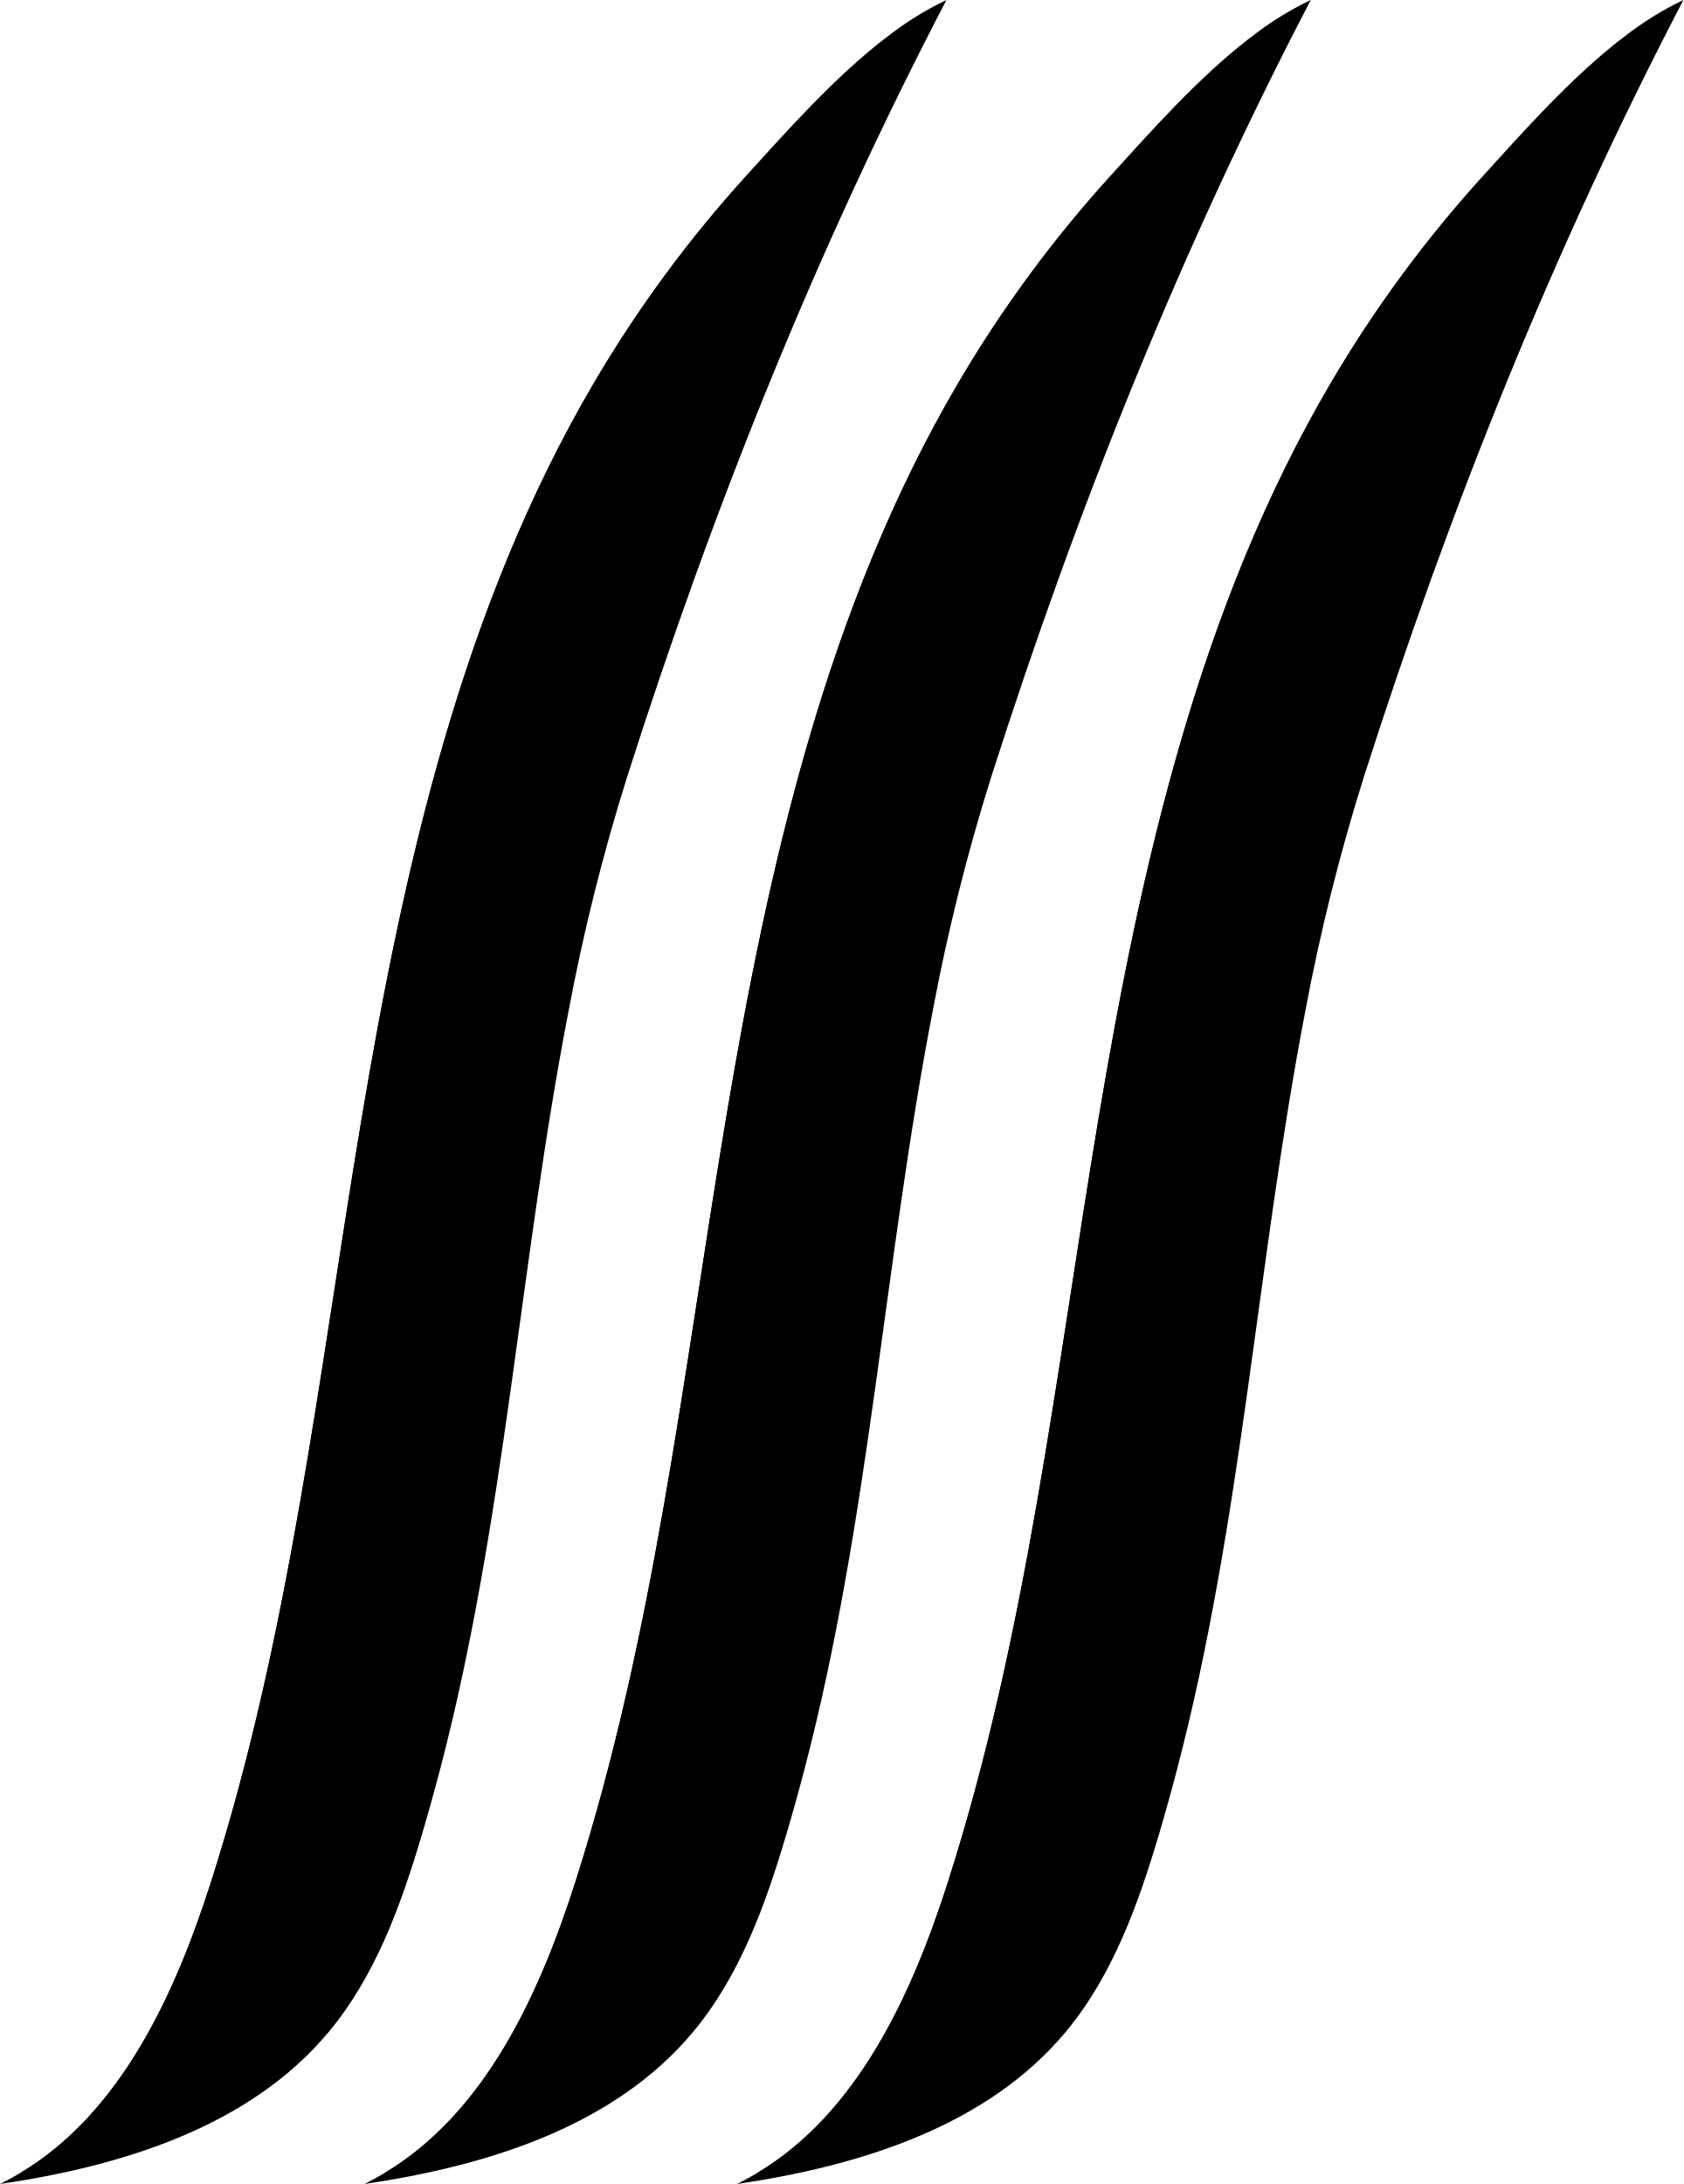
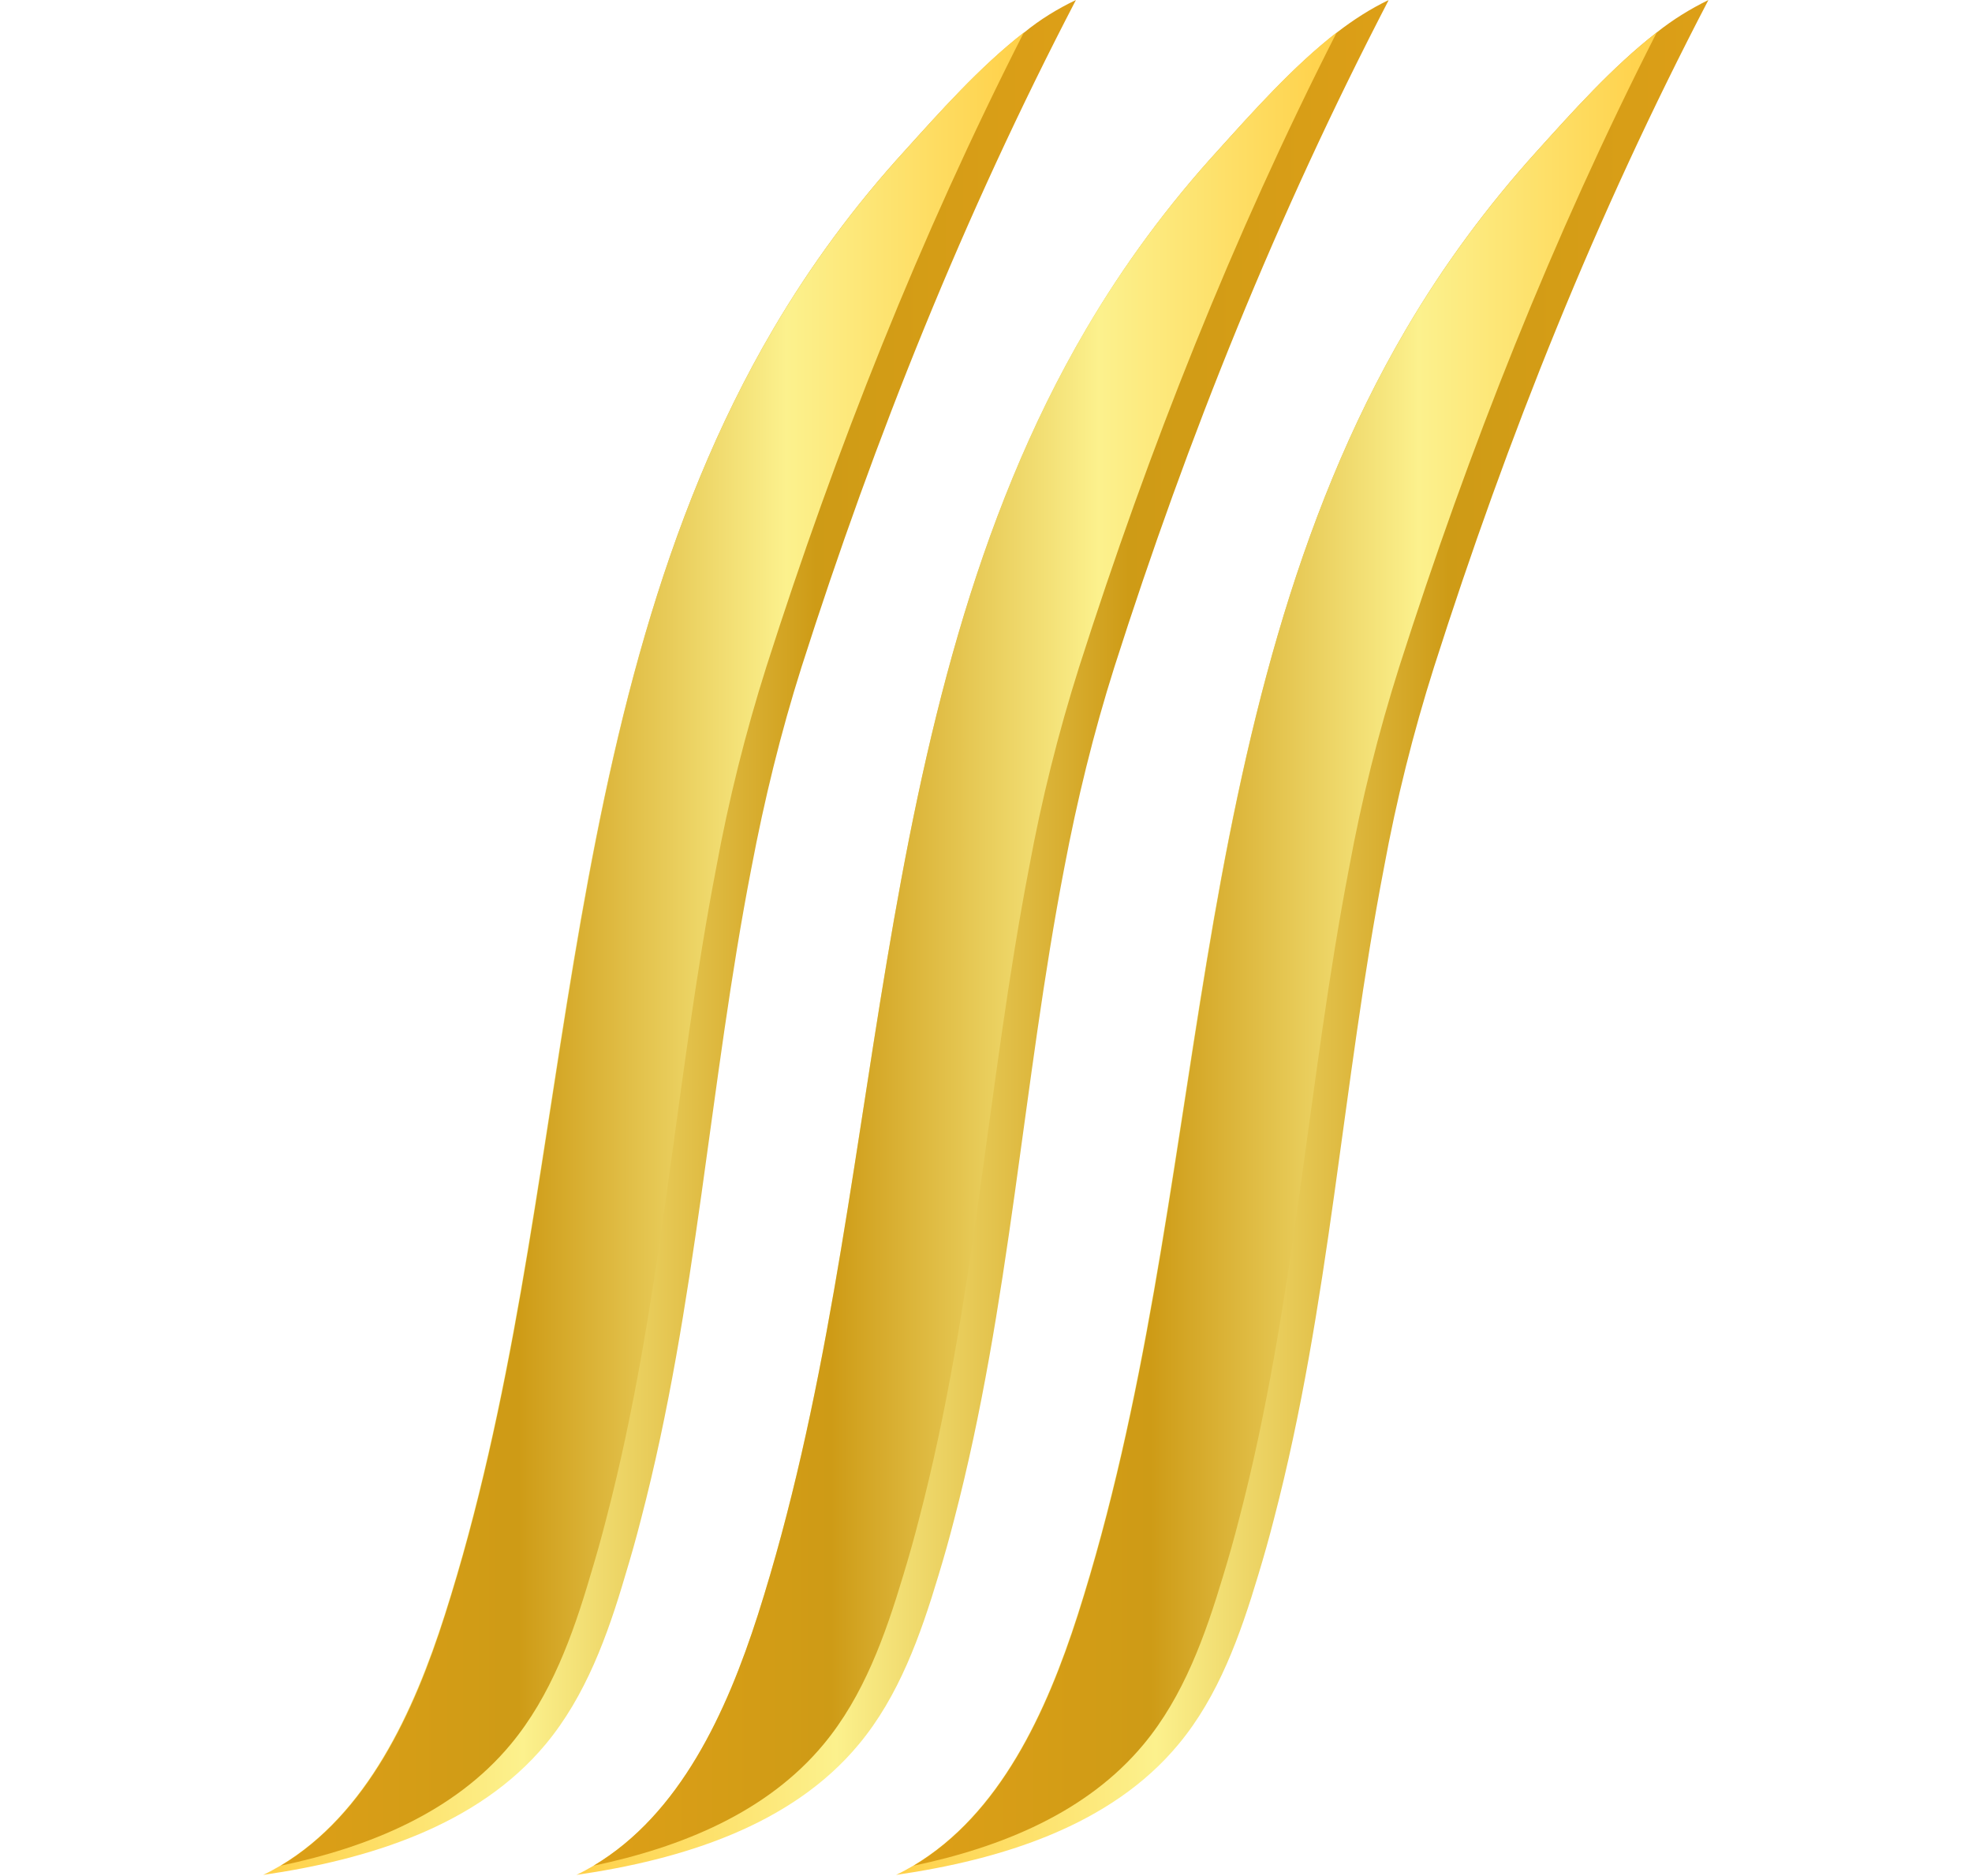
- <svg xmlns="http://www.w3.org/2000/svg" id="Ebene_1" data-name="Ebene 1" viewBox="0 0 360.82 468.04">
+ <svg xmlns="http://www.w3.org/2000/svg" version="1.1" id="Ebene_1" x="0px" y="0px" viewBox="0 0 492.3 468.1" style="enable-background:new 0 0 492.3 468.1;" xml:space="preserve">
+   <style type="text/css">
+ 	.st0{fill:url(#Strand_6_00000111190201102269655980000011423814687198090890_);}
+ 	.st1{fill:url(#Strand_5_00000132089795346188263950000007025258295020959909_);}
+ 	.st2{fill:url(#strand_4_00000036948838589169106210000006016232591518253457_);}
+ 	.st3{fill:url(#strand_3_00000159450658642482127570000014727070083889274791_);}
+ 	.st4{fill:url(#strand_2_00000090289509085332202880000016141426643482688170_);}
+ 	.st5{fill:url(#strand_1_00000134971930763193708280000004853763252595594644_);}
+ </style>
  <g id="Shapes">
-     <path id="Strand_6" data-name="Strand 6" d="M705.45,150.48C677.5,204.1,655.38,259.38,637,317a433.49,433.49,0,0,0-12.53,50.09C614,421,610.91,476.29,596.9,529.74q-1.83,7-3.88,13.91c-4.45,15-9.9,30.18-19.94,42.24-16.94,20.35-44.27,28.77-70.49,32.63q2.21-1.08,4.29-2.33c21.61-12.87,33.25-38.28,41-62.58,16.88-52.85,23-108.41,32.18-163.14s21.69-110,49.79-157.85A267.4,267.4,0,0,1,662.7,188c8.43-9.29,18.79-21,29.82-29.45A67.67,67.67,0,0,1,705.45,150.48Z" transform="translate(-502.59 -150.48)" />
-     <path id="Strand_5" data-name="Strand 5" d="M692.52,158.59c-26,51.07-46.84,103.69-64.33,158.39a433.49,433.49,0,0,0-12.53,50.09C605.22,421,602.14,476.29,588.13,529.74q-1.83,7-3.87,13.91c-4.46,15-9.91,30.18-19.94,42.24-14.15,17-35.51,25.66-57.44,30.3,21.61-12.87,33.25-38.28,41-62.58,16.88-52.85,23-108.41,32.18-163.14s21.69-110,49.79-157.85A267.4,267.4,0,0,1,662.7,188C671.13,178.75,681.49,167.08,692.52,158.59Z" transform="translate(-502.59 -150.48)" />
-     <path id="strand_4" data-name="strand 4" d="M863.41,150.48c-27.95,53.62-50.06,108.9-68.49,166.5a433.49,433.49,0,0,0-12.53,50.09C772,421,768.87,476.29,754.86,529.74q-1.83,7-3.87,13.91c-4.46,15-9.91,30.18-19.94,42.24-16.95,20.35-44.28,28.77-70.5,32.63,1.47-.72,2.91-1.5,4.29-2.33,21.61-12.87,33.25-38.28,41-62.58,16.87-52.85,23-108.41,32.17-163.14s21.69-110,49.79-157.85A268,268,0,0,1,820.66,188c8.44-9.29,18.79-21,29.82-29.45A68,68,0,0,1,863.41,150.48Z" transform="translate(-502.59 -150.48)" />
-     <path id="strand_3" data-name="strand 3" d="M850.48,158.59c-26,51.07-46.84,103.69-64.33,158.39a433.49,433.49,0,0,0-12.53,50.09C763.18,421,760.1,476.29,746.09,529.74c-1.21,4.65-2.51,9.29-3.87,13.91-4.45,15-9.9,30.18-19.94,42.24-14.15,17-35.51,25.66-57.44,30.3,21.61-12.87,33.25-38.28,41-62.58,16.87-52.85,23-108.41,32.17-163.14s21.69-110,49.79-157.85A268,268,0,0,1,820.66,188C829.1,178.75,839.45,167.08,850.48,158.59Z" transform="translate(-502.59 -150.48)" />
-     <path id="strand_2" data-name="strand 2" d="M783.54,150.48c-27.95,53.62-50.07,108.9-68.49,166.5a433.49,433.49,0,0,0-12.53,50.09C692.08,421,689,476.29,675,529.74q-1.83,7-3.88,13.91c-4.45,15-9.9,30.18-19.94,42.24-16.94,20.35-44.27,28.77-70.49,32.63q2.21-1.08,4.29-2.33c21.61-12.87,33.25-38.28,41-62.58,16.88-52.85,23-108.41,32.18-163.14s21.69-110,49.79-157.85A267.4,267.4,0,0,1,740.79,188c8.43-9.29,18.79-21,29.81-29.45A68,68,0,0,1,783.54,150.48Z" transform="translate(-502.59 -150.48)" />
-     <path id="strand_1" data-name="strand 1" d="M770.6,158.59c-26,51.07-46.83,103.69-64.32,158.39a433.49,433.49,0,0,0-12.53,50.09C683.31,421,680.23,476.29,666.22,529.74q-1.83,7-3.87,13.91c-4.46,15-9.91,30.18-19.94,42.24-14.15,17-35.51,25.66-57.44,30.3,21.61-12.87,33.25-38.28,41-62.58,16.88-52.85,23-108.41,32.18-163.14s21.69-110,49.79-157.85A267.4,267.4,0,0,1,740.79,188C749.22,178.75,759.58,167.08,770.6,158.59Z" transform="translate(-502.59 -150.48)" />
+     <linearGradient id="Strand_6_00000134231655528521525580000010620132962636204961_" gradientUnits="userSpaceOnUse" x1="173.238" y1="805.005" x2="376.088" y2="805.005" gradientTransform="matrix(1 0 0 -1 -107.51 1039.03)">
+       <stop offset="0" style="stop-color:#FFD048" />
+       <stop offset="0.32" style="stop-color:#FCF18D" />
+       <stop offset="0.68" style="stop-color:#CE9B16" />
+       <stop offset="1" style="stop-color:#DD9F17" />
+       <stop offset="1" style="stop-color:#FFE360" />
+     </linearGradient>
+     <path id="Strand_6" style="fill:url(#Strand_6_00000134231655528521525580000010620132962636204961_);" d="M268.6,0   c-27.9,53.6-50.1,108.9-68.5,166.5c-5.2,16.4-9.3,33.2-12.5,50.1C177.1,270.5,174,325.8,160,379.3c-1.2,4.7-2.5,9.3-3.9,13.9   c-4.4,15-9.9,30.2-19.9,42.2c-17,20.4-44.3,28.8-70.5,32.6c1.5-0.7,2.9-1.5,4.3-2.3c21.6-12.9,33.2-38.3,41-62.6   c16.9-52.9,23-108.4,32.2-163.2S164.9,130,193,82.2c9.4-16,20.4-30.9,32.9-44.6c8.4-9.3,18.8-21,29.8-29.5   C259.6,4.9,264,2.2,268.6,0z" />
+     <linearGradient id="Strand_5_00000093891539433119974960000013361996407923393666_" gradientUnits="userSpaceOnUse" x1="177.528" y1="802.09" x2="363.158" y2="802.09" gradientTransform="matrix(1 0 0 -1 -107.51 1039.03)">
+       <stop offset="0" style="stop-color:#FFE360" />
+       <stop offset="0" style="stop-color:#DD9F17" />
+       <stop offset="0.32" style="stop-color:#CE9B16" />
+       <stop offset="0.68" style="stop-color:#FCF18D" />
+       <stop offset="1" style="stop-color:#FFD048" />
+     </linearGradient>
+     <path id="Strand_5" style="fill:url(#Strand_5_00000093891539433119974960000013361996407923393666_);" d="M255.6,8.1   c-26,51.1-46.8,103.7-64.3,158.4c-5.2,16.4-9.4,33.2-12.5,50.1c-10.4,53.9-13.5,109.2-27.5,162.7c-1.2,4.7-2.5,9.3-3.9,13.9   c-4.4,15-9.9,30.2-19.9,42.2c-14.1,17-35.5,25.7-57.4,30.3c21.6-12.9,33.3-38.3,41-62.6c16.9-52.9,23-108.4,32.2-163.2   S164.9,130,193,82.2c9.4-16,20.4-30.9,32.9-44.6C234.3,28.3,244.6,16.6,255.6,8.1z" />
+     <linearGradient id="strand_4_00000047019251248277874700000017297428289787137435_" gradientUnits="userSpaceOnUse" x1="331.198" y1="805.005" x2="534.058" y2="805.005" gradientTransform="matrix(1 0 0 -1 -107.51 1039.03)">
+       <stop offset="0" style="stop-color:#FFD048" />
+       <stop offset="0.32" style="stop-color:#FCF18D" />
+       <stop offset="0.68" style="stop-color:#CE9B16" />
+       <stop offset="1" style="stop-color:#DD9F17" />
+       <stop offset="1" style="stop-color:#FFE360" />
+     </linearGradient>
+     <path id="strand_4" style="fill:url(#strand_4_00000047019251248277874700000017297428289787137435_);" d="M426.5,0   c-28,53.6-50.1,108.9-68.5,166.5c-5.2,16.4-9.4,33.2-12.5,50.1C335.1,270.5,332,325.8,318,379.3c-1.2,4.7-2.5,9.3-3.9,13.9   c-4.5,15-9.9,30.2-19.9,42.2c-16.9,20.4-44.3,28.8-70.5,32.6c1.5-0.7,2.9-1.5,4.3-2.3c21.6-12.9,33.2-38.3,41-62.6   c16.9-52.8,23.1-108.4,32.2-163.1S322.9,130,351,82.2c9.4-16,20.4-30.9,32.8-44.6c8.4-9.3,18.8-21,29.8-29.5   C417.6,4.9,422,2.2,426.5,0z" />
+     <linearGradient id="strand_3_00000045592514559078491030000012924556914860357300_" gradientUnits="userSpaceOnUse" x1="335.478" y1="802.09" x2="521.128" y2="802.09" gradientTransform="matrix(1 0 0 -1 -107.51 1039.03)">
+       <stop offset="0" style="stop-color:#FFE360" />
+       <stop offset="0" style="stop-color:#DD9F17" />
+       <stop offset="0.32" style="stop-color:#CE9B16" />
+       <stop offset="0.68" style="stop-color:#FCF18D" />
+       <stop offset="1" style="stop-color:#FFD048" />
+     </linearGradient>
+     <path id="strand_3" style="fill:url(#strand_3_00000045592514559078491030000012924556914860357300_);" d="M413.6,8.1   c-26,51.1-46.8,103.7-64.3,158.4c-5.2,16.4-9.4,33.2-12.5,50.1c-10.4,53.9-13.5,109.2-27.5,162.7c-1.2,4.7-2.5,9.3-3.9,13.9   c-4.5,15-9.9,30.2-19.9,42.2c-14.1,17-35.5,25.7-57.4,30.3c21.6-12.9,33.2-38.3,41-62.6c16.9-52.9,23.1-108.4,32.2-163.2   S322.9,130,351,82.2c9.4-16,20.4-30.9,32.8-44.6C392.2,28.3,402.6,16.6,413.6,8.1z" />
+     <linearGradient id="strand_2_00000029024496492776229470000010299480358153710772_" gradientUnits="userSpaceOnUse" x1="251.368" y1="804.99" x2="454.178" y2="804.99" gradientTransform="matrix(1 0 0 -1 -107.51 1039.03)">
+       <stop offset="0" style="stop-color:#FFD048" />
+       <stop offset="0.32" style="stop-color:#FCF18D" />
+       <stop offset="0.68" style="stop-color:#CE9B16" />
+       <stop offset="1" style="stop-color:#DD9F17" />
+       <stop offset="1" style="stop-color:#FFE360" />
+     </linearGradient>
+     <path id="strand_2" style="fill:url(#strand_2_00000029024496492776229470000010299480358153710772_);" d="M346.7,0   c-27.9,53.7-50.1,108.9-68.5,166.5c-5.2,16.4-9.3,33.2-12.5,50.1c-10.4,53.9-13.5,109.2-27.5,162.7c-1.2,4.7-2.5,9.3-3.9,13.9   c-4.5,15-9.9,30.2-19.9,42.2c-16.9,20.4-44.3,28.8-70.5,32.6c1.5-0.7,2.9-1.5,4.3-2.3c21.6-12.9,33.2-38.3,41-62.6   c16.9-52.9,23-108.4,32.2-163.2c9.2-54.7,21.7-110,49.8-157.8c9.4-16,20.4-30.9,32.9-44.6c8.4-9.3,18.8-21,29.8-29.5   C337.8,5,342.1,2.2,346.7,0z" />
+     <linearGradient id="strand_1_00000155145626370940491780000002319921011012469133_" gradientUnits="userSpaceOnUse" x1="255.618" y1="802.09" x2="441.248" y2="802.09" gradientTransform="matrix(1 0 0 -1 -107.51 1039.03)">
+       <stop offset="0" style="stop-color:#FFE360" />
+       <stop offset="0" style="stop-color:#DD9F17" />
+       <stop offset="0.32" style="stop-color:#CE9B16" />
+       <stop offset="0.68" style="stop-color:#FCF18D" />
+       <stop offset="1" style="stop-color:#FFD048" />
+     </linearGradient>
+     <path id="strand_1" style="fill:url(#strand_1_00000155145626370940491780000002319921011012469133_);" d="M333.7,8.1   c-26,51.1-46.8,103.7-64.3,158.4c-5.2,16.4-9.4,33.2-12.5,50.1c-10.4,53.9-13.5,109.2-27.5,162.7c-1.2,4.7-2.5,9.3-3.9,13.9   c-4.5,15-9.9,30.2-19.9,42.2c-14.1,17-35.5,25.7-57.4,30.3c21.6-12.9,33.2-38.3,41-62.6c16.9-52.9,23-108.4,32.2-163.2   S243,130,271.1,82.2c9.4-16,20.4-30.9,32.9-44.6C312.4,28.3,322.7,16.6,333.7,8.1z" />
  </g>
</svg>
